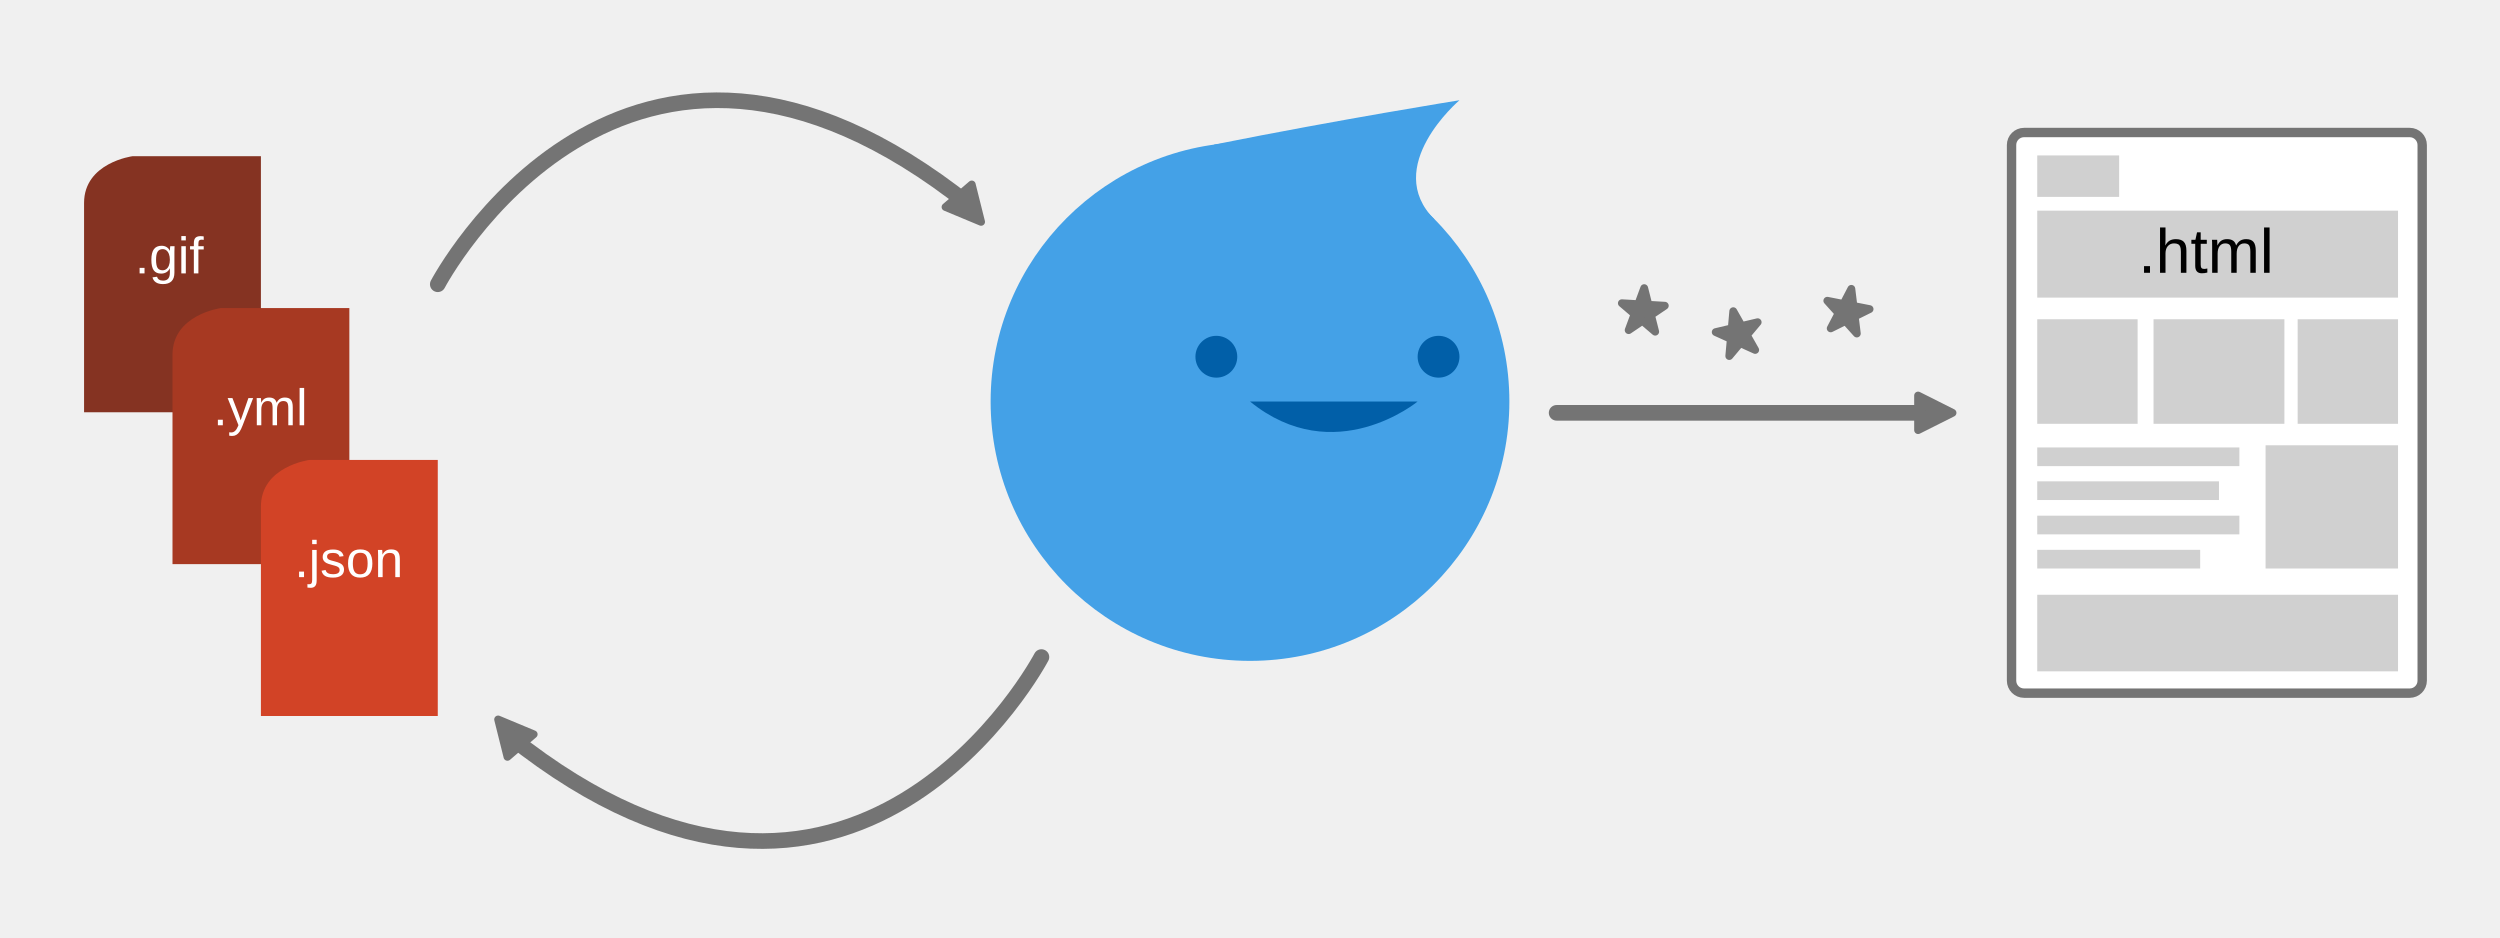
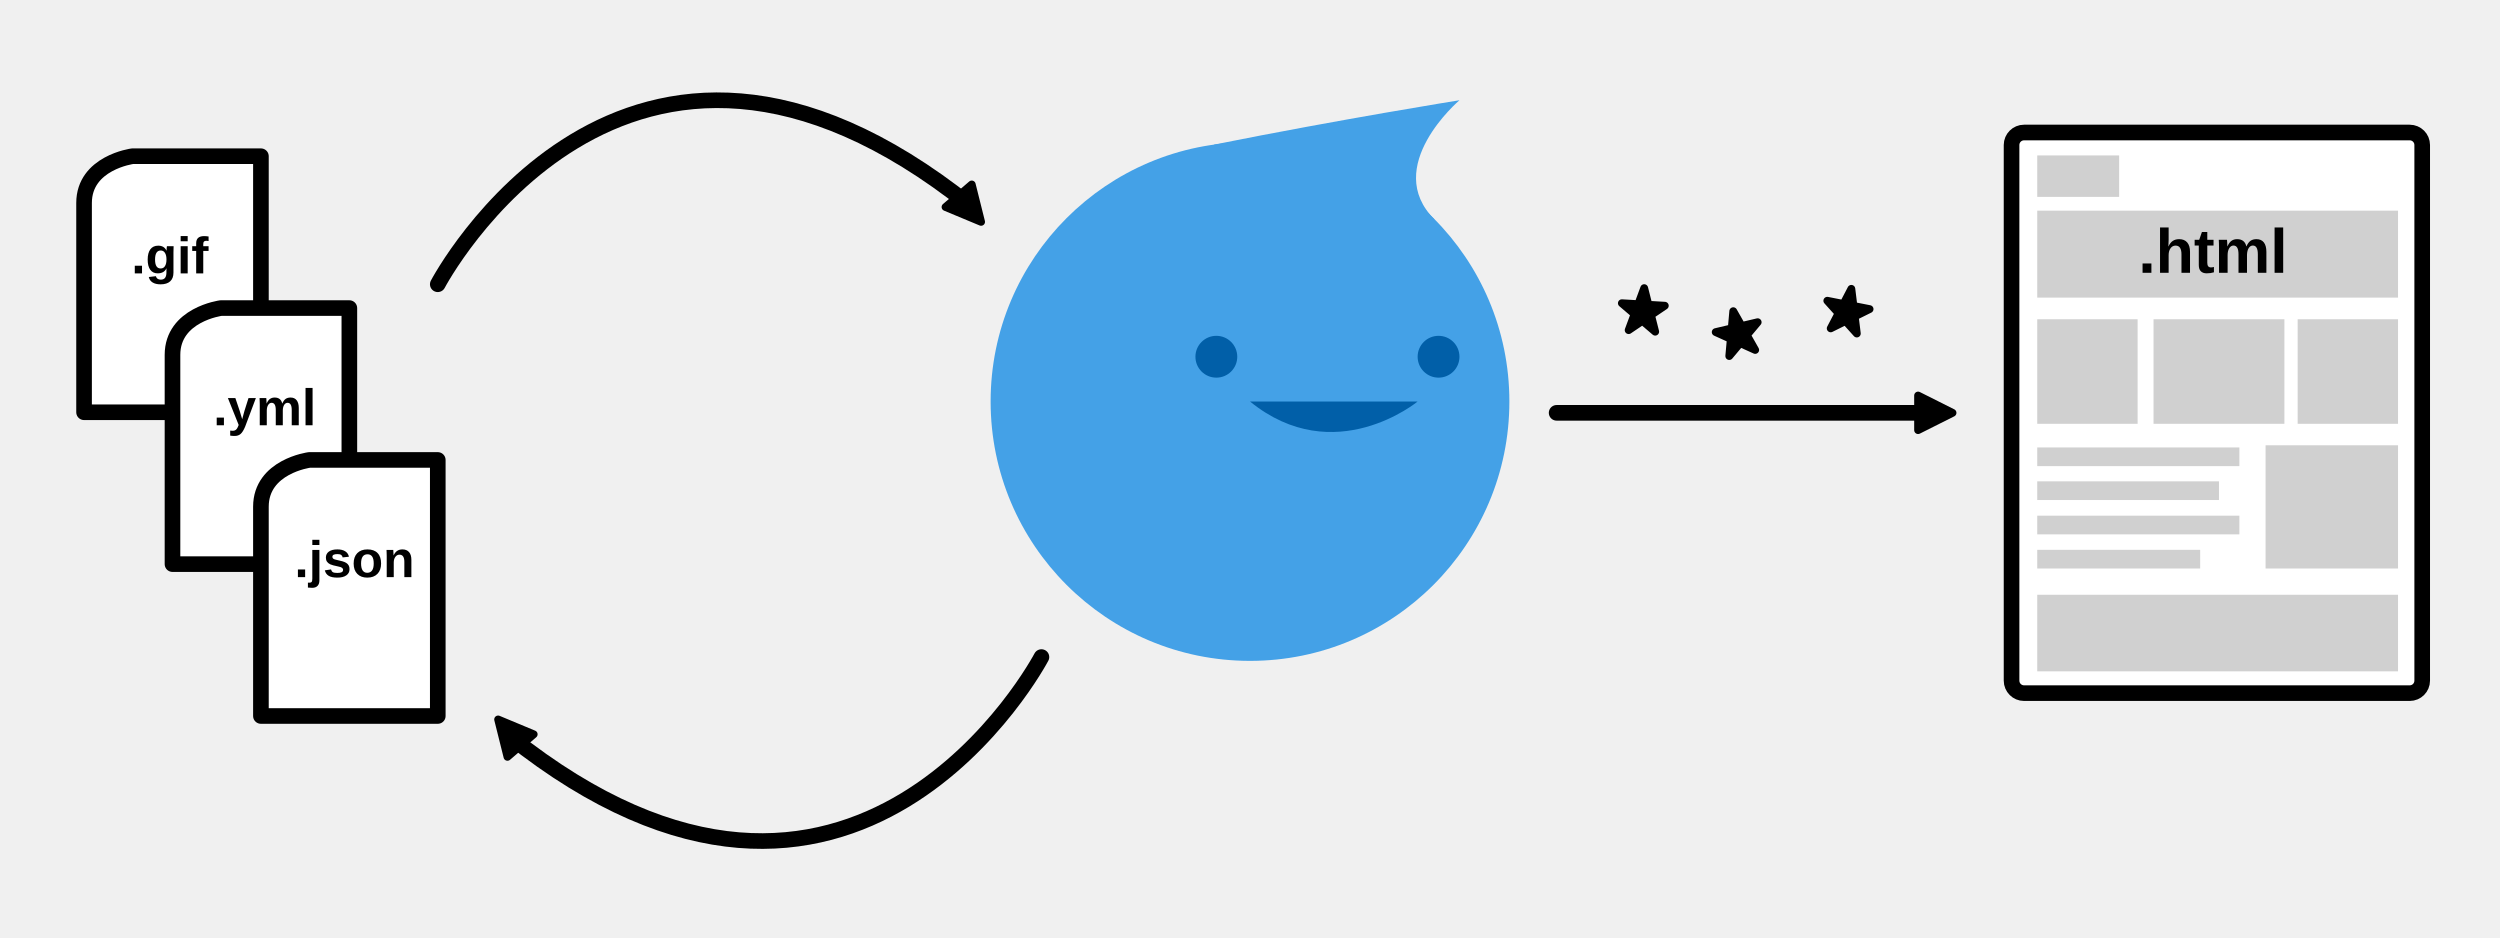
<svg xmlns="http://www.w3.org/2000/svg" width="100%" height="100%" viewBox="0 0 800 300" version="1.1" xml:space="preserve" style="fill-rule:evenodd;clip-rule:evenodd;stroke-linecap:round;stroke-linejoin:round;stroke-miterlimit:1.5;">
  <g id="files">
    <g>
-       <path d="M26.9,64.956l0,66.965l56.594,0l0,-81.931l-41.109,0c0,0 -15.485,2.05 -15.485,14.966Z" style="fill:#853322;" />
-       <text x="43.172px" y="87.487px" style="font-family:'ArialMT', 'Arial', sans-serif;font-size:16.479px;fill:#fff;">.gif</text>
+       <path d="M26.9,64.956l0,66.965l56.594,0l0,-81.931l-41.109,0c0,0 -15.485,2.05 -15.485,14.966Z" style="fill:#fff;stroke:#000;stroke-width:5px;" />
+       <text x="42.009px" y="87.487px" style="font-family:'Arial-BoldMT', 'Arial', sans-serif;font-weight:700;font-size:16.479px;">.gif</text>
    </g>
    <g>
-       <path d="M55.197,113.554l0,66.964l56.595,0l0,-81.931l-41.11,0c0,0 -15.485,2.051 -15.485,14.967Z" style="fill:#a73922;" />
-       <text x="68.222px" y="136.085px" style="font-family:'ArialMT', 'Arial', sans-serif;font-size:16.479px;fill:#fff;">.yml</text>
+       <path d="M55.197,113.554l0,66.964l56.595,0l0,-81.931l-41.11,0c0,0 -15.485,2.051 -15.485,14.967Z" style="fill:#fff;stroke:#000;stroke-width:5px;" />
+       <text x="68.222px" y="136.085px" style="font-family:'Arial-BoldMT', 'Arial', sans-serif;font-weight:700;font-size:16.479px;">.yml</text>
    </g>
    <g>
-       <path d="M83.494,162.151l0,66.965l56.595,0l0,-81.931l-41.11,0c0,0 -15.485,2.05 -15.485,14.966Z" style="fill:#d24326;" />
-       <text x="94.206px" y="184.682px" style="font-family:'ArialMT', 'Arial', sans-serif;font-size:16.479px;fill:#fff;">.json</text>
+       <path d="M83.494,162.151l0,66.965l56.595,0l0,-81.931l-41.11,0c0,0 -15.485,2.05 -15.485,14.966Z" style="fill:#fff;stroke:#000;stroke-width:5px;" />
+       <text x="94.206px" y="184.682px" style="font-family:'Arial-BoldMT', 'Arial', sans-serif;font-weight:700;font-size:16.479px;">.json</text>
    </g>
  </g>
  <g id="droop">
    <circle cx="400" cy="128.48" r="83.001" style="fill:#44a1e7;" />
    <path d="M459.102,70.28c-17.099,-16.92 7.927,-38.202 7.927,-38.202c0,0 -37.51,5.989 -78.644,14.216" style="fill:#44a1e7;" />
    <circle cx="460.336" cy="114.156" r="6.692" style="fill:#015fa8;" />
    <circle cx="389.23" cy="114.156" r="6.692" style="fill:#015fa8;" />
    <path d="M400,128.48l53.644,0c0,0 -26.634,21.963 -53.644,0Z" style="fill:#015fa8;" />
  </g>
  <g id="site">
-     <path d="M775.104,46.399c0,-2.205 -1.79,-3.995 -3.995,-3.995l-123.416,0c-2.205,0 -3.995,1.79 -3.995,3.995l0,171.413c0,2.205 1.79,3.995 3.995,3.995l123.416,0c2.205,0 3.995,-1.79 3.995,-3.995l0,-171.413Z" style="fill:#fff;stroke:#747474;stroke-width:3px;" />
+     <path d="M775.104,46.399c0,-2.205 -1.79,-3.995 -3.995,-3.995l-123.416,0c-2.205,0 -3.995,1.79 -3.995,3.995l0,171.413c0,2.205 1.79,3.995 3.995,3.995l123.416,0c2.205,0 3.995,-1.79 3.995,-3.995l0,-171.413Z" style="fill:#fff;stroke:#000;stroke-width:5px;" />
    <rect x="651.919" y="49.737" width="26.21" height="13.267" style="fill:#d0d0d0;" />
    <rect x="651.919" y="67.411" width="115.451" height="27.828" style="fill:#d0d0d0;" />
    <rect x="735.251" y="102.165" width="32.119" height="33.455" style="fill:#d0d0d0;" />
    <rect x="724.985" y="142.488" width="42.385" height="39.433" style="fill:#d0d0d0;" />
    <rect x="689.133" y="102.165" width="41.877" height="33.455" style="fill:#d0d0d0;" />
    <rect x="651.919" y="102.165" width="32.119" height="33.455" style="fill:#d0d0d0;" />
    <rect x="651.919" y="143.181" width="64.682" height="5.979" style="fill:#d0d0d0;" />
    <rect x="651.919" y="154.028" width="58.152" height="5.979" style="fill:#d0d0d0;" />
    <rect x="651.919" y="175.943" width="52.134" height="5.979" style="fill:#d0d0d0;" />
    <rect x="651.919" y="165.019" width="64.682" height="5.979" style="fill:#d0d0d0;" />
    <rect x="651.919" y="190.322" width="115.451" height="24.504" style="fill:#d0d0d0;" />
  </g>
  <g id="arrowz">
-     <path d="M140.089,90.962c0,0 59.611,-113.484 170.123,-25.363" style="fill:none;stroke:#747474;stroke-width:5px;" />
-     <path d="M313.951,70.995l-11.385,-4.746l8.394,-7.22l2.991,11.966Z" style="fill:#747474;stroke:#747474;stroke-width:2.5px;" />
-     <path d="M624.81,132.106l-11.022,5.535l0,-11.071l11.022,5.536Z" style="fill:#747474;stroke:#747474;stroke-width:2.5px;" />
-     <path d="M333.259,210.259c0,0 -59.61,113.484 -170.123,25.363" style="fill:none;stroke:#747474;stroke-width:5px;" />
-     <path d="M159.397,230.226l11.385,4.746l-8.394,7.22l-2.991,-11.966Z" style="fill:#747474;stroke:#747474;stroke-width:2.5px;" />
-     <path d="M498.12,132.106l115.668,0" style="fill:none;stroke:#747474;stroke-width:5px;" />
-     <path d="M592.43,92.429l0.67,5.463l5.166,1.02l-4.752,2.356l0.67,5.463l-3.607,-4.007l-4.753,2.355l2.523,-4.832l-3.607,-4.007l5.167,1.021l2.523,-4.832Z" style="fill:#747474;stroke:#747474;stroke-width:2.5px;" />
-     <path d="M554.643,99.58l2.682,4.737l5.13,-1.209l-3.472,4.137l2.682,4.737l-4.828,-2.181l-3.471,4.136l0.488,-5.484l-4.828,-2.181l5.129,-1.208l0.488,-5.484Z" style="fill:#747474;stroke:#747474;stroke-width:2.5px;" />
-     <path d="M526.142,92.2l1.344,5.325l5.25,0.306l-4.419,2.985l1.344,5.325l-4.075,-3.48l-4.418,2.984l1.9,-5.135l-4.075,-3.48l5.249,0.306l1.9,-5.136Z" style="fill:#747474;stroke:#747474;stroke-width:2.5px;" />
+     <path d="M140.089,90.962c0,0 59.611,-113.484 170.123,-25.363" style="fill:none;stroke:#000;stroke-width:5px;" />
+     <path d="M313.951,70.995l-11.385,-4.746l8.394,-7.22l2.991,11.966Z" style="stroke:#000;stroke-width:2.5px;" />
+     <path d="M624.81,132.106l-11.022,5.535l0,-11.071l11.022,5.536Z" style="stroke:#000;stroke-width:2.5px;" />
+     <path d="M333.259,210.259c0,0 -59.61,113.484 -170.123,25.363" style="fill:none;stroke:#000;stroke-width:5px;" />
+     <path d="M159.397,230.226l11.385,4.746l-8.394,7.22l-2.991,-11.966Z" style="stroke:#000;stroke-width:2.5px;" />
+     <path d="M498.12,132.106l115.668,0" style="fill:none;stroke:#000;stroke-width:5px;" />
+     <path d="M592.43,92.429l0.67,5.463l5.166,1.02l-4.752,2.356l0.67,5.463l-3.607,-4.007l-4.753,2.355l2.523,-4.832l-3.607,-4.007l5.167,1.021l2.523,-4.832Z" style="stroke:#000;stroke-width:2.5px;" />
+     <path d="M554.643,99.58l2.682,4.737l5.13,-1.209l-3.472,4.137l2.682,4.737l-4.828,-2.181l-3.471,4.136l0.488,-5.484l-4.828,-2.181l5.129,-1.208l0.488,-5.484Z" style="stroke:#000;stroke-width:2.5px;" />
+     <path d="M526.142,92.2l1.344,5.325l5.25,0.306l-4.419,2.985l1.344,5.325l-4.075,-3.48l-4.418,2.984l1.9,-5.135l-4.075,-3.48l5.249,0.306l1.9,-5.136Z" style="stroke:#000;stroke-width:2.5px;" />
  </g>
-   <text x="684.261px" y="87.293px" style="font-family:'ArialMT', 'Arial', sans-serif;font-size:20px;">.html</text>
+   <text x="684.261px" y="87.293px" style="font-family:'Arial-BoldMT', 'Arial', sans-serif;font-weight:700;font-size:20px;">.html</text>
</svg>
